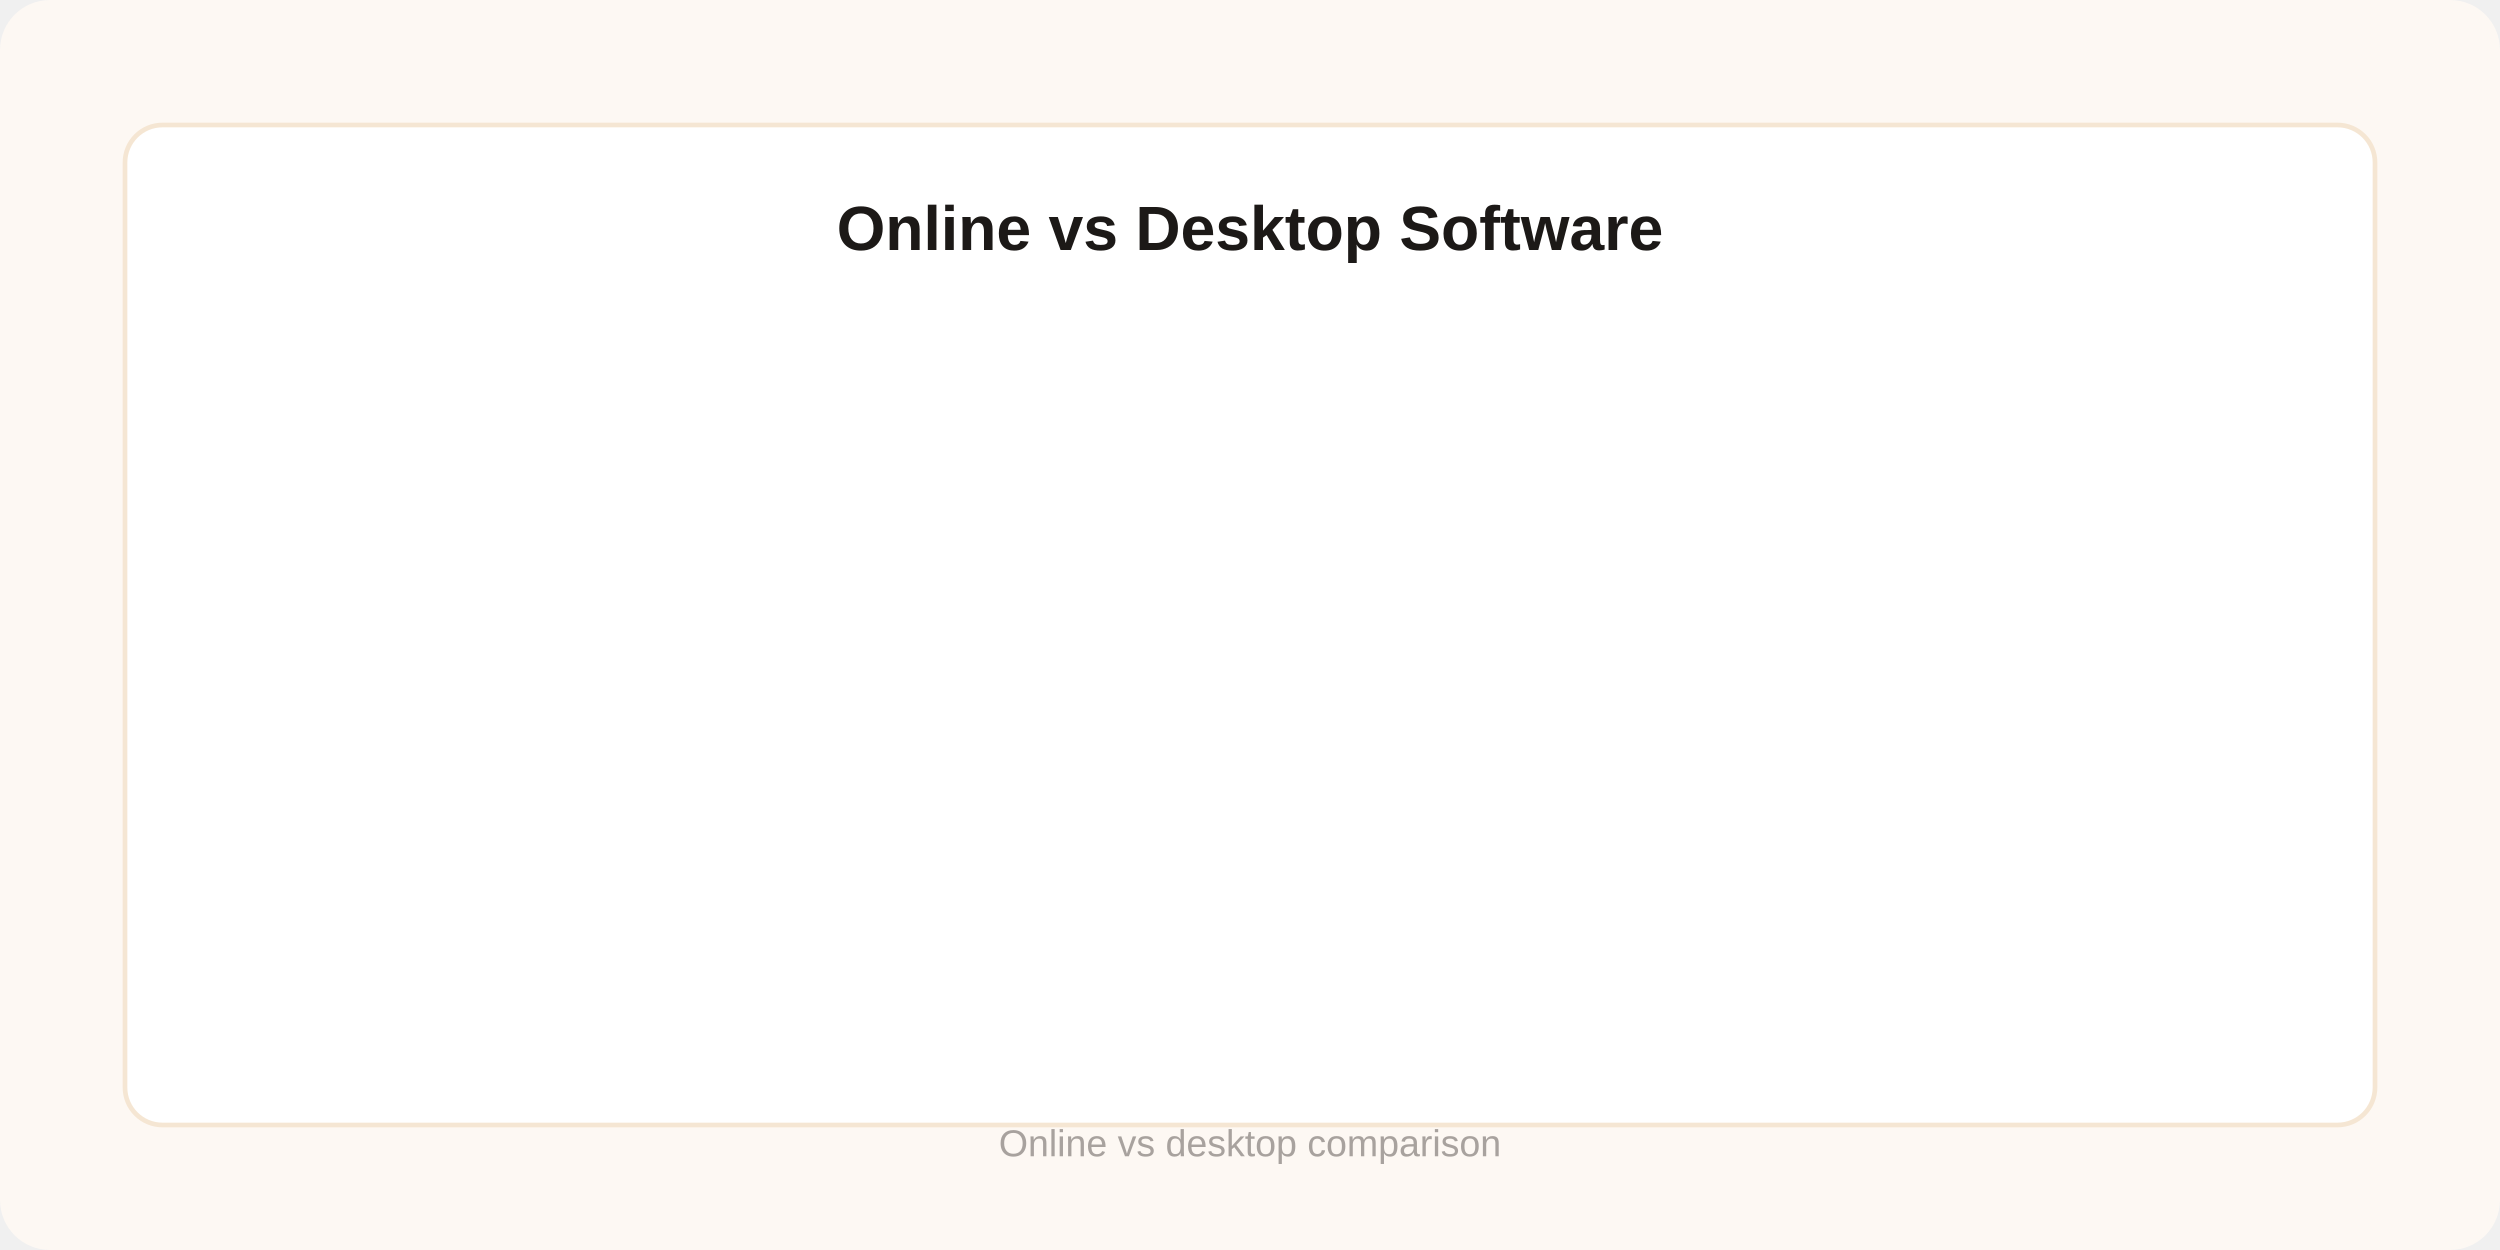
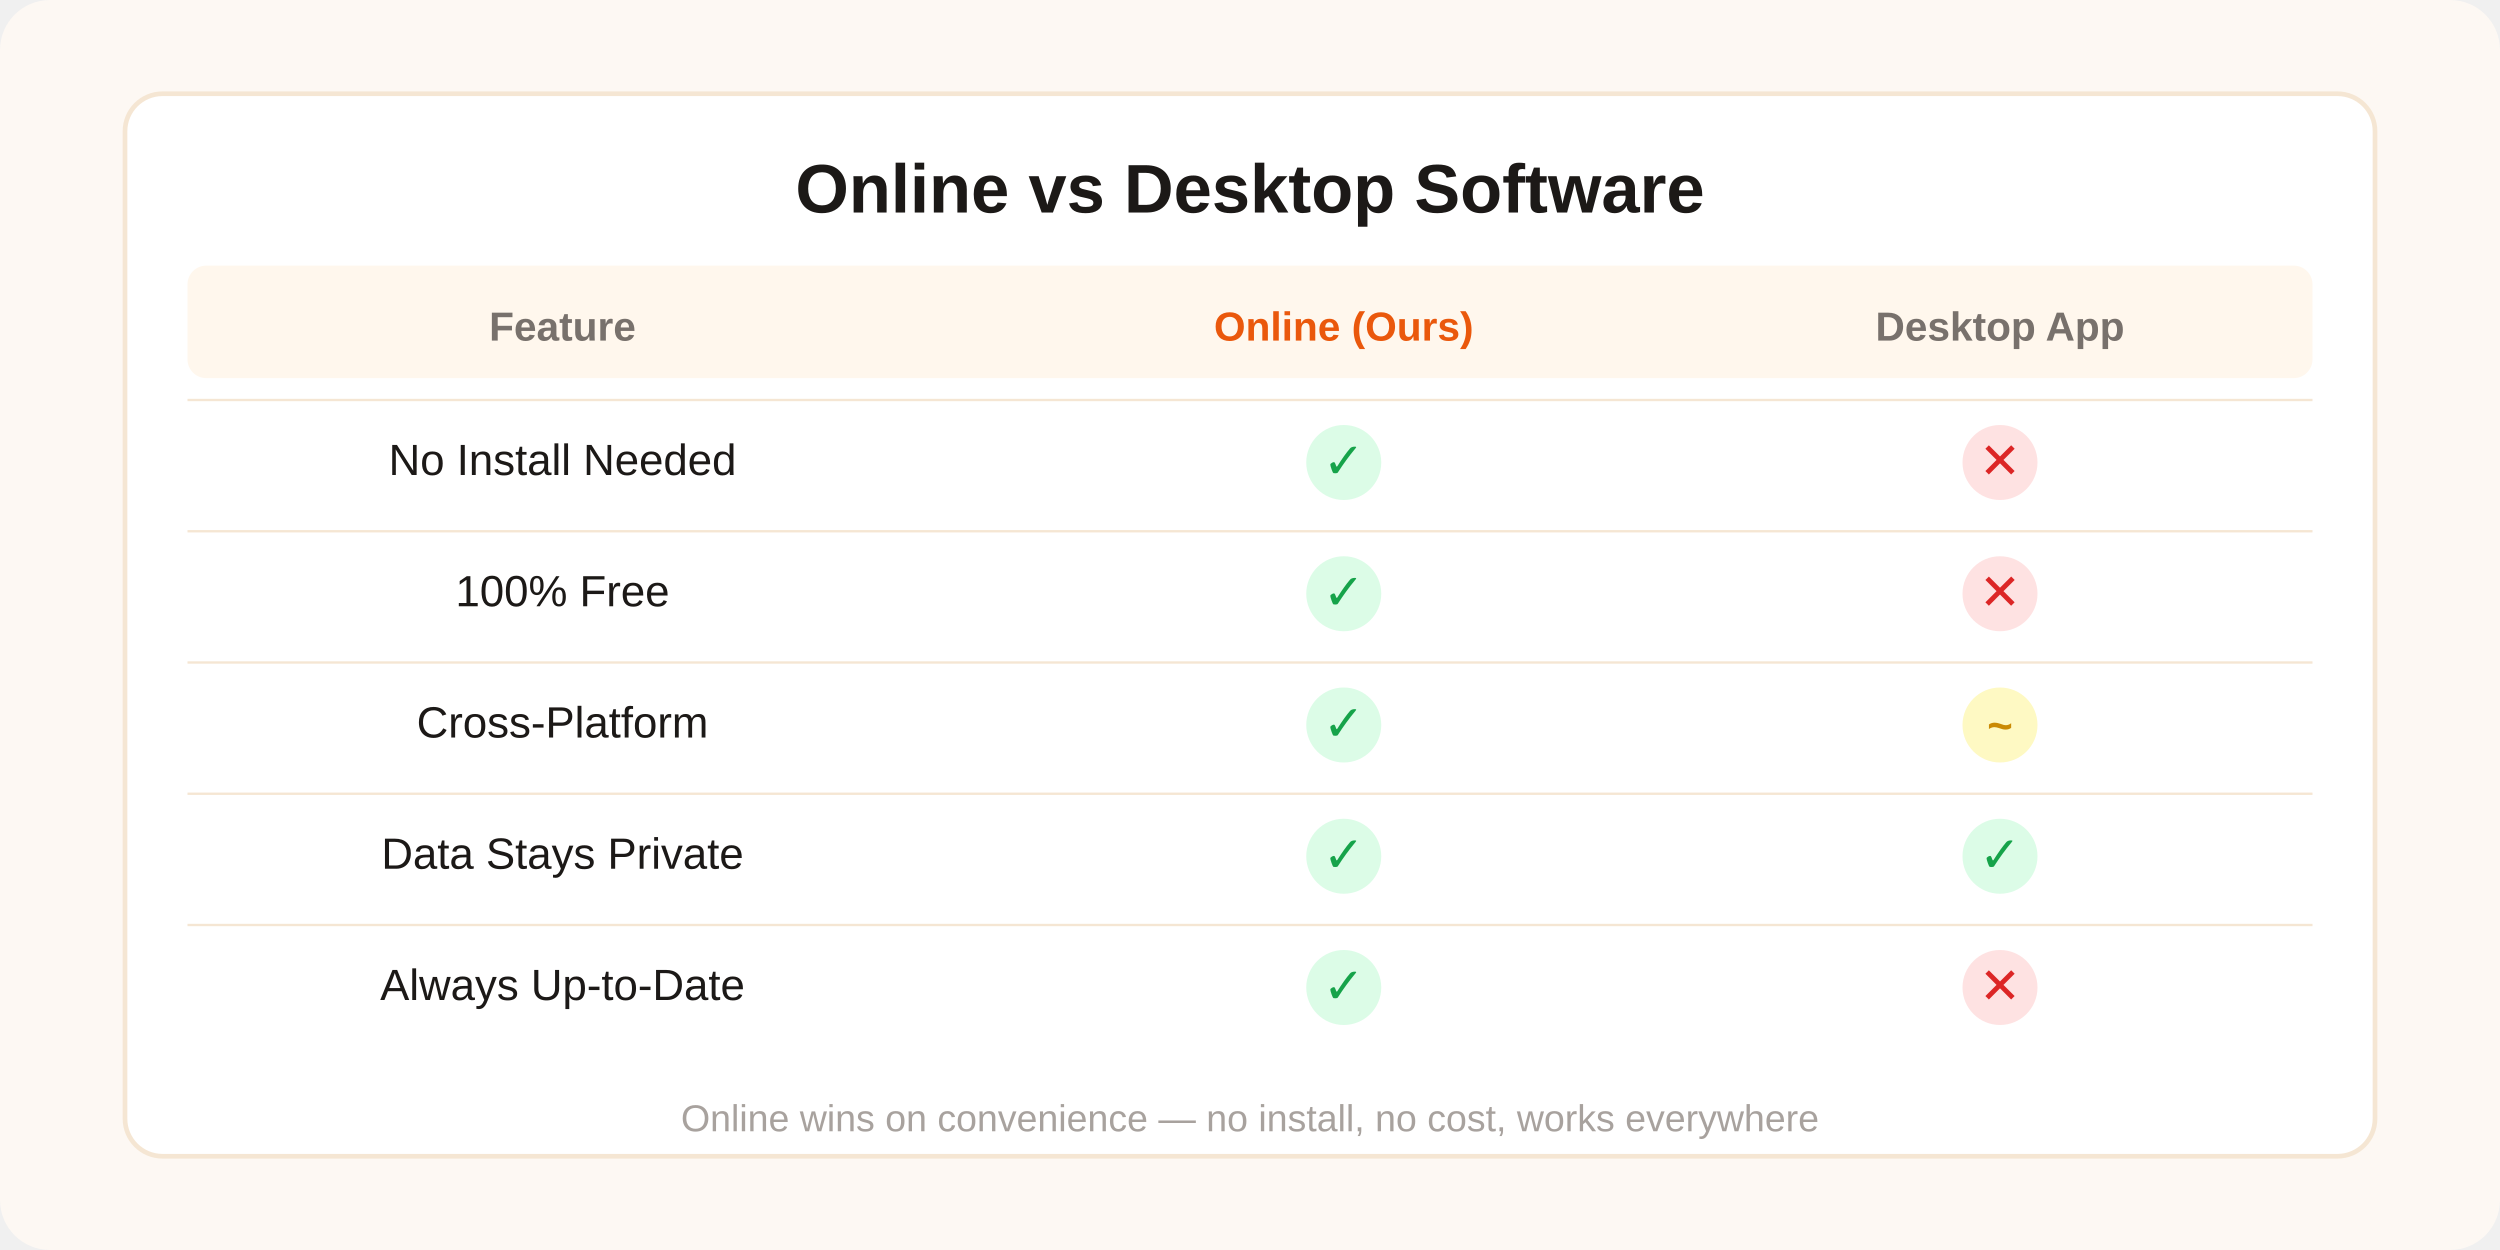
<svg xmlns="http://www.w3.org/2000/svg" viewBox="0 0 800 400">
  <rect width="800" height="400" fill="#FDF8F3" rx="16" />
-   <rect x="40" y="40" width="720" height="320" rx="12" fill="white" stroke="#F5E6D3" stroke-width="1.5" />
-   <text x="400" y="80" font-family="Arial, sans-serif" font-size="20" fill="#1C1917" font-weight="700" text-anchor="middle">Online vs Desktop Software</text>
-   <text x="400" y="370" font-family="Arial, sans-serif" font-size="12" fill="#A8A29E" text-anchor="middle">Online vs desktop comparison</text>
+   <rect x="40" y="30" width="720" height="340" rx="12" fill="white" stroke="#F5E6D3" stroke-width="1.5" />
+   <text x="400" y="68" font-family="Arial, sans-serif" font-size="22" fill="#1C1917" font-weight="700" text-anchor="middle">Online vs Desktop Software</text>
+   <rect x="60" y="85" width="680" height="36" rx="6" fill="#FFF7ED" />
+   <text x="180" y="109" font-family="Arial, sans-serif" font-size="13" fill="#78716C" font-weight="600" text-anchor="middle">Feature</text>
+   <text x="430" y="109" font-family="Arial, sans-serif" font-size="13" fill="#EA580C" font-weight="700" text-anchor="middle">Online (Ours)</text>
+   <text x="640" y="109" font-family="Arial, sans-serif" font-size="13" fill="#78716C" font-weight="600" text-anchor="middle">Desktop App</text>
+   <line x1="60" y1="128" x2="740" y2="128" stroke="#F5E6D3" stroke-width="0.75" />
+   <text x="180" y="152" font-family="Arial, sans-serif" font-size="14" fill="#1C1917" text-anchor="middle">No Install Needed</text>
+   <circle cx="430" cy="148" r="12" fill="#DCFCE7" />
+   <text x="430" y="153" font-family="Arial, sans-serif" font-size="16" fill="#16A34A" font-weight="700" text-anchor="middle">✓</text>
+   <circle cx="640" cy="148" r="12" fill="#FEE2E2" />
+   <text x="640" y="153" font-family="Arial, sans-serif" font-size="16" fill="#DC2626" font-weight="700" text-anchor="middle">✕</text>
+   <line x1="60" y1="170" x2="740" y2="170" stroke="#F5E6D3" stroke-width="0.75" />
+   <text x="180" y="194" font-family="Arial, sans-serif" font-size="14" fill="#1C1917" text-anchor="middle">100% Free</text>
+   <circle cx="430" cy="190" r="12" fill="#DCFCE7" />
+   <text x="430" y="195" font-family="Arial, sans-serif" font-size="16" fill="#16A34A" font-weight="700" text-anchor="middle">✓</text>
+   <circle cx="640" cy="190" r="12" fill="#FEE2E2" />
+   <text x="640" y="195" font-family="Arial, sans-serif" font-size="16" fill="#DC2626" font-weight="700" text-anchor="middle">✕</text>
+   <line x1="60" y1="212" x2="740" y2="212" stroke="#F5E6D3" stroke-width="0.75" />
+   <text x="180" y="236" font-family="Arial, sans-serif" font-size="14" fill="#1C1917" text-anchor="middle">Cross-Platform</text>
+   <circle cx="430" cy="232" r="12" fill="#DCFCE7" />
+   <text x="430" y="237" font-family="Arial, sans-serif" font-size="16" fill="#16A34A" font-weight="700" text-anchor="middle">✓</text>
+   <circle cx="640" cy="232" r="12" fill="#FEF9C3" />
+   <text x="640" y="237" font-family="Arial, sans-serif" font-size="14" fill="#CA8A04" font-weight="700" text-anchor="middle">~</text>
+   <line x1="60" y1="254" x2="740" y2="254" stroke="#F5E6D3" stroke-width="0.75" />
+   <text x="180" y="278" font-family="Arial, sans-serif" font-size="14" fill="#1C1917" text-anchor="middle">Data Stays Private</text>
+   <circle cx="430" cy="274" r="12" fill="#DCFCE7" />
+   <text x="430" y="279" font-family="Arial, sans-serif" font-size="16" fill="#16A34A" font-weight="700" text-anchor="middle">✓</text>
+   <circle cx="640" cy="274" r="12" fill="#DCFCE7" />
+   <text x="640" y="279" font-family="Arial, sans-serif" font-size="16" fill="#16A34A" font-weight="700" text-anchor="middle">✓</text>
+   <line x1="60" y1="296" x2="740" y2="296" stroke="#F5E6D3" stroke-width="0.75" />
+   <text x="180" y="320" font-family="Arial, sans-serif" font-size="14" fill="#1C1917" text-anchor="middle">Always Up-to-Date</text>
+   <circle cx="430" cy="316" r="12" fill="#DCFCE7" />
+   <text x="430" y="321" font-family="Arial, sans-serif" font-size="16" fill="#16A34A" font-weight="700" text-anchor="middle">✓</text>
+   <circle cx="640" cy="316" r="12" fill="#FEE2E2" />
+   <text x="640" y="321" font-family="Arial, sans-serif" font-size="16" fill="#DC2626" font-weight="700" text-anchor="middle">✕</text>
+   <text x="400" y="362" font-family="Arial, sans-serif" font-size="12" fill="#A8A29E" text-anchor="middle">Online wins on convenience — no install, no cost, works everywhere</text>
</svg>
